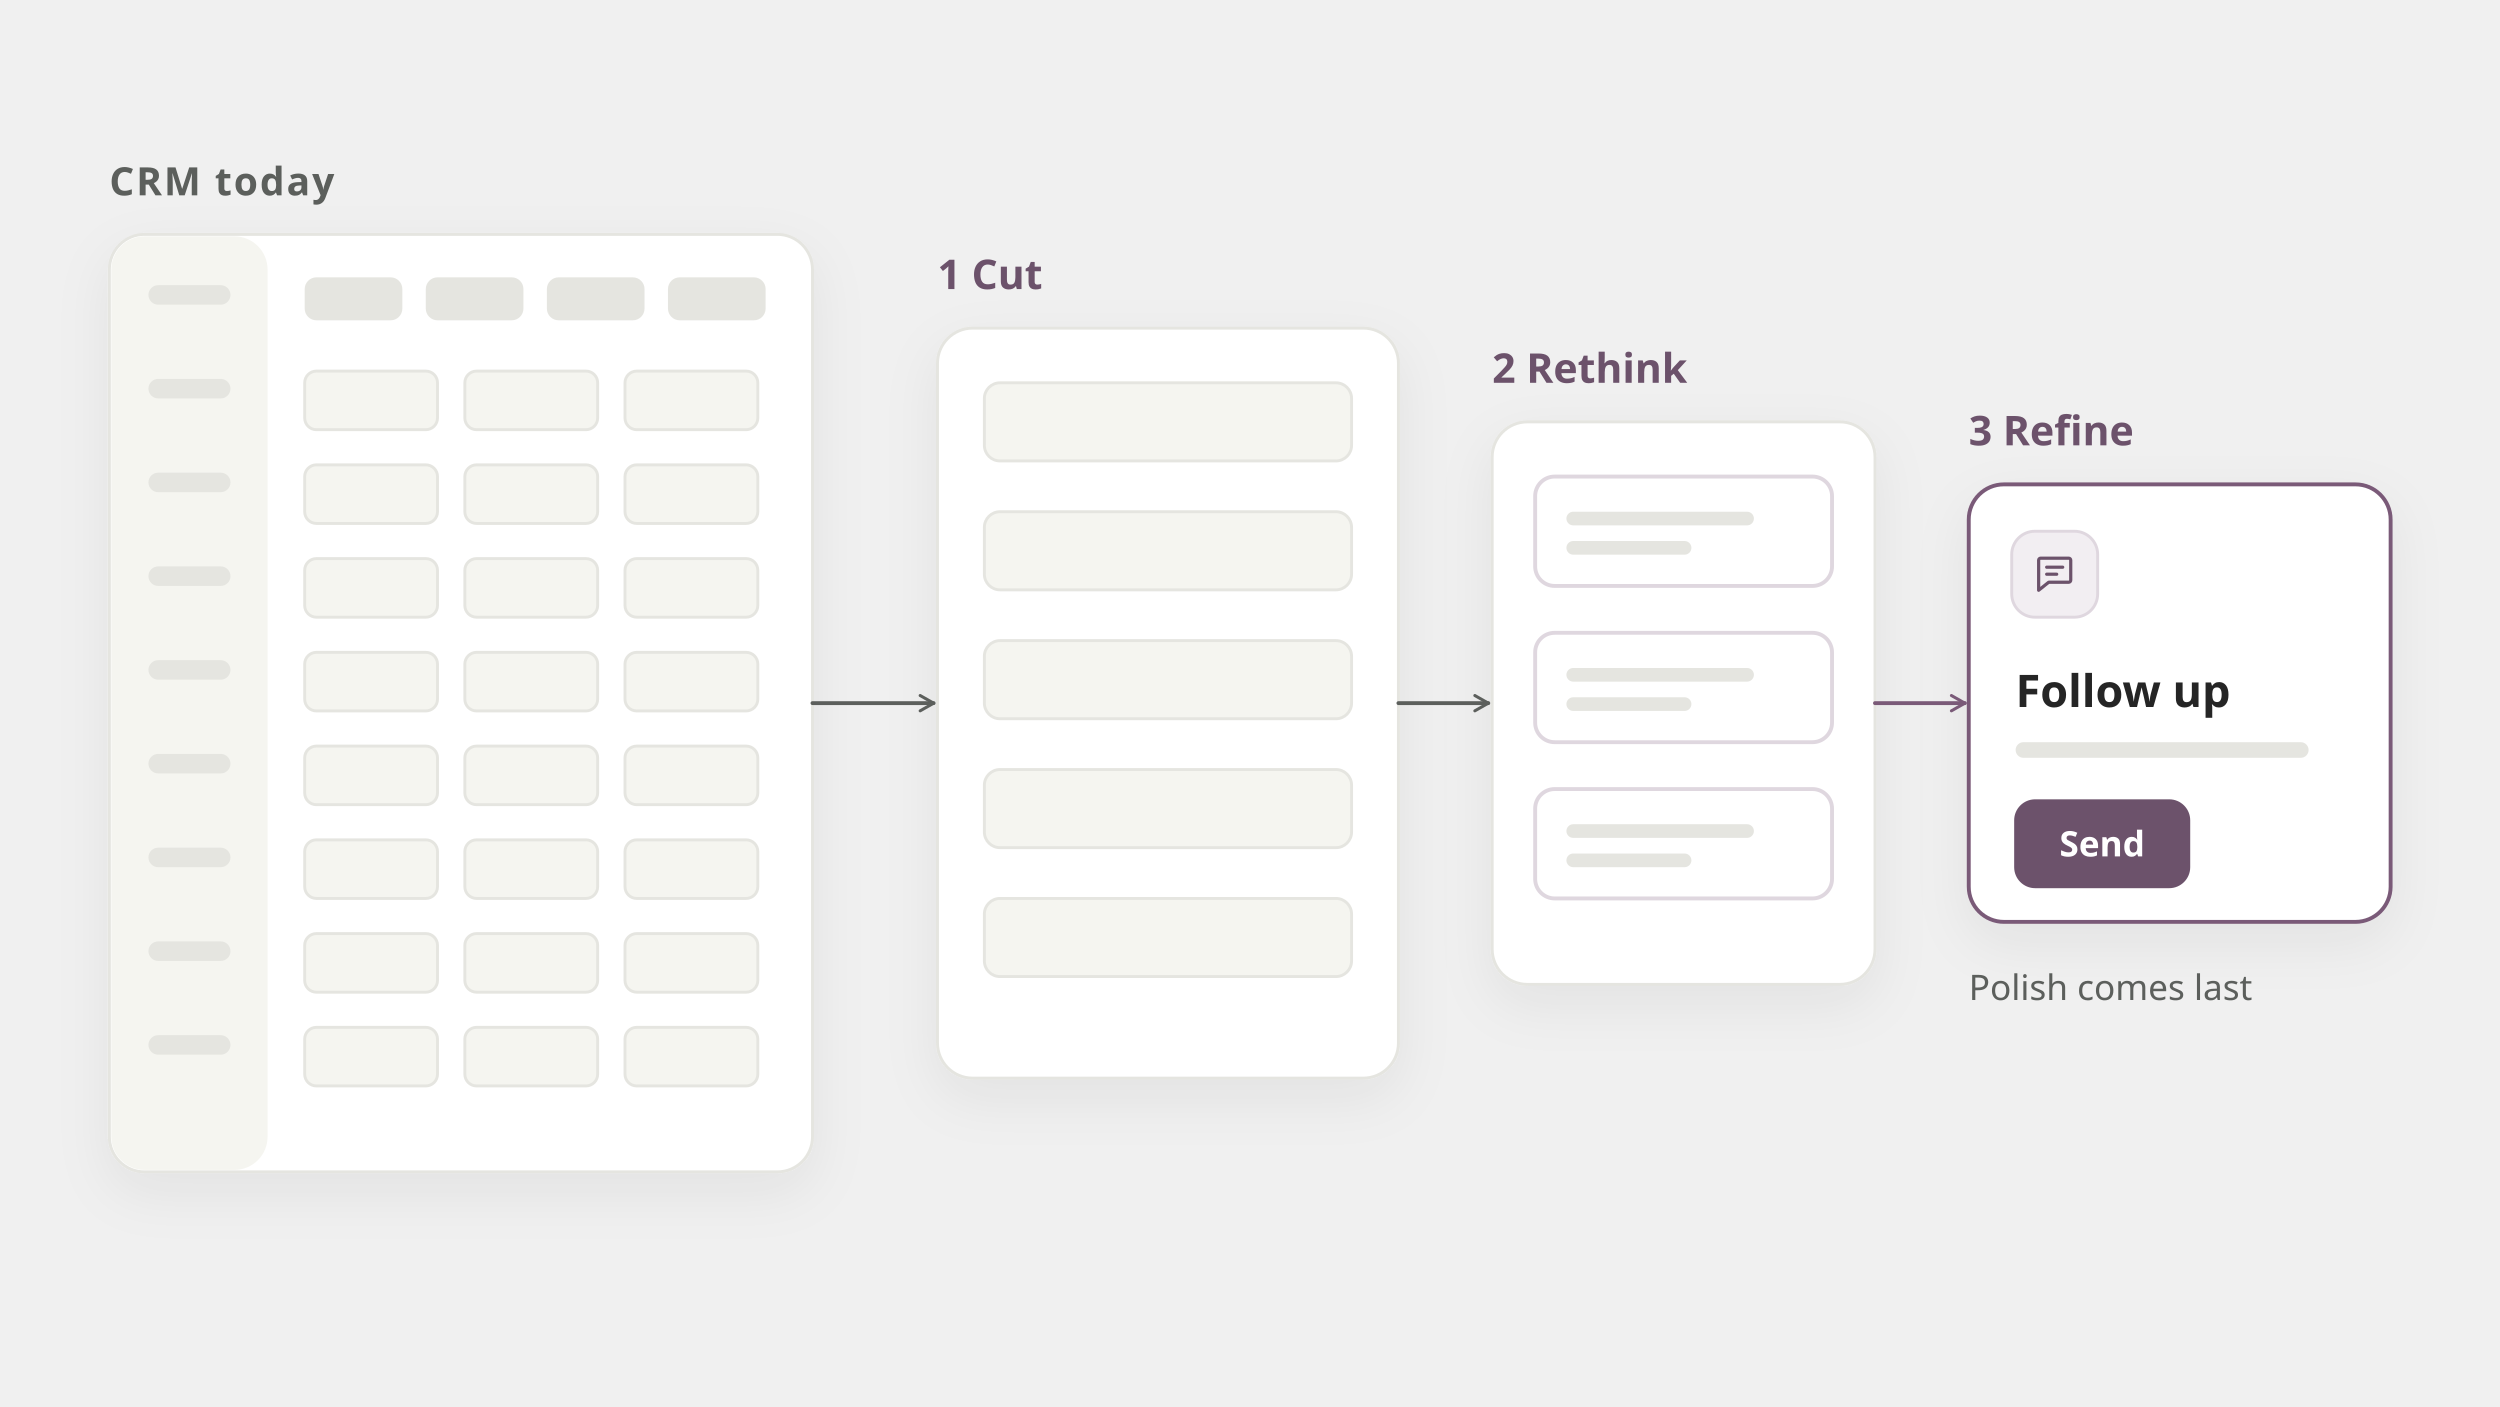
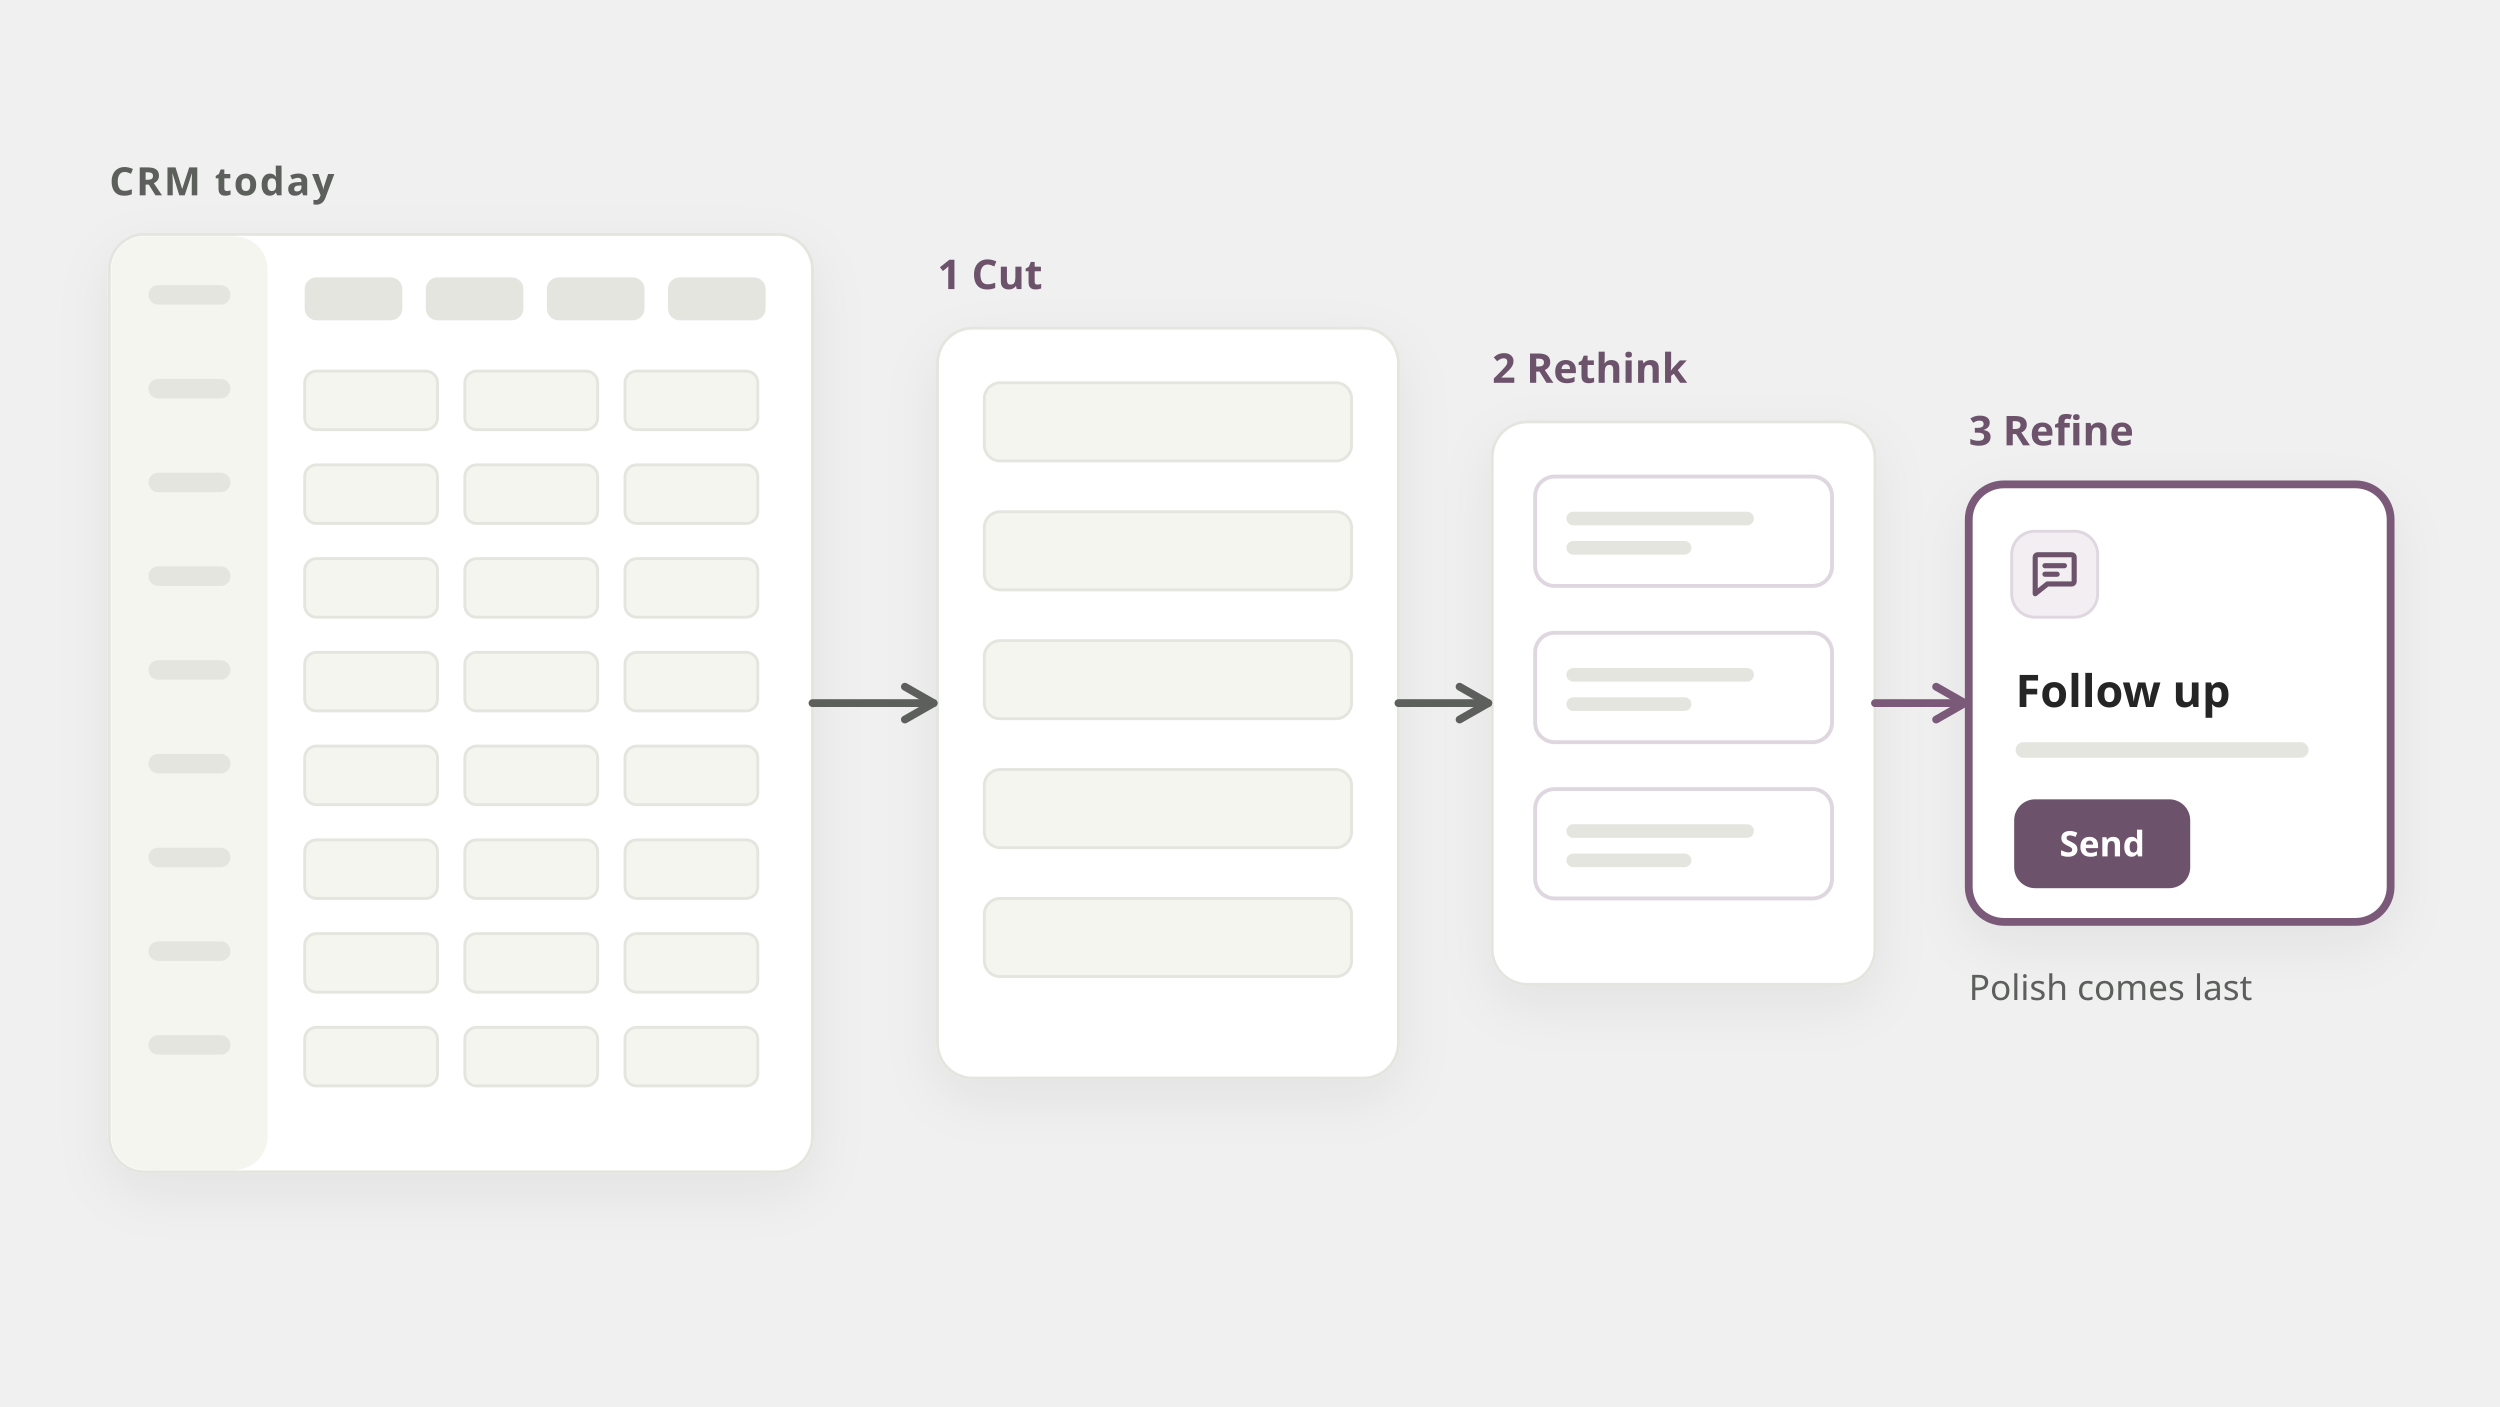
<svg xmlns="http://www.w3.org/2000/svg" viewBox="0 0 1280 720" width="1280" height="720">
  <defs>
    <filter id="sh" x="-20%" y="-20%" width="140%" height="160%">
      <feDropShadow dx="0" dy="1" stdDeviation="1" flood-color="#252525" flood-opacity="0.05" />
      <feDropShadow dx="0" dy="10" stdDeviation="14" flood-color="#252525" flood-opacity="0.06" />
    </filter>
    <marker id="hn" viewBox="0 0 10 10" refX="8" refY="5" markerWidth="7" markerHeight="7" markerUnits="userSpaceOnUse" orient="auto" overflow="visible">
-       <path d="M1 1L8 5 1 9" fill="none" stroke="#5c5f5c" stroke-width="1.6" stroke-linecap="round" stroke-linejoin="round" transform="scale(1.4) translate(-2.3 -1.4)" />
+       <path d="M1 1L8 5 1 9" fill="none" stroke="#5c5f5c" stroke-width="1.9" stroke-linecap="round" stroke-linejoin="round" transform="scale(3) translate(-5.333 -3.333)" />
    </marker>
    <marker id="ha" viewBox="0 0 10 10" refX="8" refY="5" markerWidth="7" markerHeight="7" markerUnits="userSpaceOnUse" orient="auto" overflow="visible">
-       <path d="M1 1L8 5 1 9" fill="none" stroke="#7a5a78" stroke-width="1.6" stroke-linecap="round" stroke-linejoin="round" transform="scale(1.4) translate(-2.3 -1.4)" />
+       <path d="M1 1L8 5 1 9" fill="none" stroke="#7a5a78" stroke-width="1.9" stroke-linecap="round" stroke-linejoin="round" transform="scale(3) translate(-5.333 -3.333)" />
    </marker>
  </defs>
  <rect x="56" y="120" width="360" height="480" rx="18" fill="#ffffff" stroke="#e5e5e0" stroke-width="1.5" filter="url(#sh)" />
  <rect x="57" y="121" width="80" height="478" rx="17" fill="#f5f5f0" />
  <rect x="76" y="146" width="42" height="10" rx="5" fill="#e5e5e0" />
  <rect x="76" y="194" width="42" height="10" rx="5" fill="#e5e5e0" />
  <rect x="76" y="242" width="42" height="10" rx="5" fill="#e5e5e0" />
  <rect x="76" y="290" width="42" height="10" rx="5" fill="#e5e5e0" />
  <rect x="76" y="338" width="42" height="10" rx="5" fill="#e5e5e0" />
  <rect x="76" y="386" width="42" height="10" rx="5" fill="#e5e5e0" />
  <rect x="76" y="434" width="42" height="10" rx="5" fill="#e5e5e0" />
  <rect x="76" y="482" width="42" height="10" rx="5" fill="#e5e5e0" />
  <rect x="76" y="530" width="42" height="10" rx="5" fill="#e5e5e0" />
  <rect x="156" y="142" width="50" height="22" rx="6" fill="#e5e5e0" />
  <rect x="218" y="142" width="50" height="22" rx="6" fill="#e5e5e0" />
  <rect x="280" y="142" width="50" height="22" rx="6" fill="#e5e5e0" />
  <rect x="342" y="142" width="50" height="22" rx="6" fill="#e5e5e0" />
  <rect x="156" y="190" width="68" height="30" rx="6" fill="#f5f5f0" stroke="#e5e5e0" stroke-width="1.5" />
  <rect x="238" y="190" width="68" height="30" rx="6" fill="#f5f5f0" stroke="#e5e5e0" stroke-width="1.5" />
  <rect x="320" y="190" width="68" height="30" rx="6" fill="#f5f5f0" stroke="#e5e5e0" stroke-width="1.5" />
  <rect x="156" y="238" width="68" height="30" rx="6" fill="#f5f5f0" stroke="#e5e5e0" stroke-width="1.5" />
  <rect x="238" y="238" width="68" height="30" rx="6" fill="#f5f5f0" stroke="#e5e5e0" stroke-width="1.5" />
  <rect x="320" y="238" width="68" height="30" rx="6" fill="#f5f5f0" stroke="#e5e5e0" stroke-width="1.5" />
  <rect x="156" y="286" width="68" height="30" rx="6" fill="#f5f5f0" stroke="#e5e5e0" stroke-width="1.5" />
  <rect x="238" y="286" width="68" height="30" rx="6" fill="#f5f5f0" stroke="#e5e5e0" stroke-width="1.5" />
  <rect x="320" y="286" width="68" height="30" rx="6" fill="#f5f5f0" stroke="#e5e5e0" stroke-width="1.5" />
  <rect x="156" y="334" width="68" height="30" rx="6" fill="#f5f5f0" stroke="#e5e5e0" stroke-width="1.5" />
  <rect x="238" y="334" width="68" height="30" rx="6" fill="#f5f5f0" stroke="#e5e5e0" stroke-width="1.5" />
  <rect x="320" y="334" width="68" height="30" rx="6" fill="#f5f5f0" stroke="#e5e5e0" stroke-width="1.5" />
  <rect x="156" y="382" width="68" height="30" rx="6" fill="#f5f5f0" stroke="#e5e5e0" stroke-width="1.5" />
  <rect x="238" y="382" width="68" height="30" rx="6" fill="#f5f5f0" stroke="#e5e5e0" stroke-width="1.5" />
  <rect x="320" y="382" width="68" height="30" rx="6" fill="#f5f5f0" stroke="#e5e5e0" stroke-width="1.5" />
  <rect x="156" y="430" width="68" height="30" rx="6" fill="#f5f5f0" stroke="#e5e5e0" stroke-width="1.5" />
  <rect x="238" y="430" width="68" height="30" rx="6" fill="#f5f5f0" stroke="#e5e5e0" stroke-width="1.5" />
  <rect x="320" y="430" width="68" height="30" rx="6" fill="#f5f5f0" stroke="#e5e5e0" stroke-width="1.5" />
  <rect x="156" y="478" width="68" height="30" rx="6" fill="#f5f5f0" stroke="#e5e5e0" stroke-width="1.5" />
  <rect x="238" y="478" width="68" height="30" rx="6" fill="#f5f5f0" stroke="#e5e5e0" stroke-width="1.5" />
  <rect x="320" y="478" width="68" height="30" rx="6" fill="#f5f5f0" stroke="#e5e5e0" stroke-width="1.5" />
  <rect x="156" y="526" width="68" height="30" rx="6" fill="#f5f5f0" stroke="#e5e5e0" stroke-width="1.5" />
  <rect x="238" y="526" width="68" height="30" rx="6" fill="#f5f5f0" stroke="#e5e5e0" stroke-width="1.5" />
  <rect x="320" y="526" width="68" height="30" rx="6" fill="#f5f5f0" stroke="#e5e5e0" stroke-width="1.5" />
  <text x="56" y="100" font-family="Montserrat, system-ui, sans-serif" font-size="20" font-weight="600" fill="#5c5f5c" text-anchor="start" letter-spacing="1">CRM today</text>
  <text x="480" y="148" font-family="Montserrat, system-ui, sans-serif" font-size="21" font-weight="600" fill="#6c526b" text-anchor="start">1  Cut</text>
  <rect x="480" y="168" width="236" height="384" rx="18" fill="#ffffff" stroke="#e5e5e0" stroke-width="1.5" filter="url(#sh)" />
  <text x="764" y="196" font-family="Montserrat, system-ui, sans-serif" font-size="21" font-weight="600" fill="#6c526b" text-anchor="start">2  Rethink</text>
  <rect x="764" y="216" width="196" height="288" rx="18" fill="#ffffff" stroke="#e5e5e0" stroke-width="1.5" filter="url(#sh)" />
  <text x="1008" y="228" font-family="Montserrat, system-ui, sans-serif" font-size="21" font-weight="600" fill="#6c526b" text-anchor="start">3  Refine</text>
-   <rect x="1008" y="248" width="216" height="224" rx="18" fill="#ffffff" stroke="#7a5a78" stroke-width="2" filter="url(#sh)" />
+   <rect x="1008" y="248" width="216" height="224" rx="18" fill="#ffffff" stroke="#7a5a78" stroke-width="4" filter="url(#sh)" />
  <rect x="504" y="196" width="188" height="40" rx="8" fill="#f5f5f0" stroke="#e5e5e0" stroke-width="1.5" />
  <rect x="504" y="262" width="188" height="40" rx="8" fill="#f5f5f0" stroke="#e5e5e0" stroke-width="1.5" />
  <rect x="504" y="328" width="188" height="40" rx="8" fill="#f5f5f0" stroke="#e5e5e0" stroke-width="1.5" />
  <rect x="504" y="394" width="188" height="40" rx="8" fill="#f5f5f0" stroke="#e5e5e0" stroke-width="1.5" />
  <rect x="504" y="460" width="188" height="40" rx="8" fill="#f5f5f0" stroke="#e5e5e0" stroke-width="1.5" />
  <rect x="786" y="244" width="152" height="56" rx="10" fill="#ffffff" stroke="#dfd7df" stroke-width="2" />
  <rect x="802" y="262" width="96" height="7" rx="3.5" fill="#e5e5e0" />
  <rect x="802" y="277" width="64" height="7" rx="3.5" fill="#e5e5e0" />
  <rect x="786" y="324" width="152" height="56" rx="10" fill="#ffffff" stroke="#dfd7df" stroke-width="2" />
  <rect x="802" y="342" width="96" height="7" rx="3.5" fill="#e5e5e0" />
  <rect x="802" y="357" width="64" height="7" rx="3.5" fill="#e5e5e0" />
  <rect x="786" y="404" width="152" height="56" rx="10" fill="#ffffff" stroke="#dfd7df" stroke-width="2" />
  <rect x="802" y="422" width="96" height="7" rx="3.5" fill="#e5e5e0" />
  <rect x="802" y="437" width="64" height="7" rx="3.5" fill="#e5e5e0" />
  <rect x="1030" y="272" width="44" height="44" rx="11.88" fill="#f2eef2" stroke="#dfd7df" stroke-width="1.5" />
-   <g transform="translate(1039.68 281.68) scale(1.026667)" fill="none" stroke="#6c526b" stroke-width="1.6" stroke-linecap="round" stroke-linejoin="round" color="#6c526b">
+   <g transform="translate(1037.04 279.04) scale(1.246667)" fill="none" stroke="#6c526b" stroke-width="2.1" stroke-linecap="round" stroke-linejoin="round" color="#6c526b">
    <path d="M5 4h14a1 1 0 0 1 1 1v10a1 1 0 0 1-1 1H9l-5 4V5a1 1 0 0 1 1-1z" />
    <path d="M8 8.5h8M8 12h5" />
  </g>
  <text x="1032" y="362" font-family="Montserrat, system-ui, sans-serif" font-size="23" font-weight="600" fill="#252525" text-anchor="start">Follow up</text>
  <rect x="1032" y="380" width="150" height="8" rx="4" fill="#e5e5e0" />
  <rect x="1032" y="410" width="88.64" height="44" rx="10" fill="#6c526b" stroke="#6c526b" stroke-width="1.5" />
  <text x="1076.32" y="438.48" font-family="Montserrat, system-ui, sans-serif" font-size="18" font-weight="600" fill="#ffffff" text-anchor="middle">Send</text>
-   <path d="M416 360C448 360 448 360 478 360" fill="none" stroke="#5c5f5c" stroke-width="2" stroke-linecap="round" stroke-linejoin="round" marker-end="url(#hn)" />
-   <path d="M716 360C740 360 740 360 762 360" fill="none" stroke="#5c5f5c" stroke-width="2" stroke-linecap="round" stroke-linejoin="round" marker-end="url(#hn)" />
-   <path d="M960 360C984 360 984 360 1006 360" fill="none" stroke="#7a5a78" stroke-width="2" stroke-linecap="round" stroke-linejoin="round" marker-end="url(#ha)" />
+   <path d="M416 360C448 360 448 360 478 360" fill="none" stroke="#5c5f5c" stroke-width="4" stroke-linecap="round" stroke-linejoin="round" marker-end="url(#hn)" />
+   <path d="M716 360C740 360 740 360 762 360" fill="none" stroke="#5c5f5c" stroke-width="4" stroke-linecap="round" stroke-linejoin="round" marker-end="url(#hn)" />
+   <path d="M960 360C984 360 984 360 1006 360" fill="none" stroke="#7a5a78" stroke-width="4" stroke-linecap="round" stroke-linejoin="round" marker-end="url(#ha)" />
  <text x="1008" y="512" font-family="Montserrat, system-ui, sans-serif" font-size="18" font-weight="500" fill="#5c5f5c" text-anchor="start">Polish comes last</text>
</svg>
